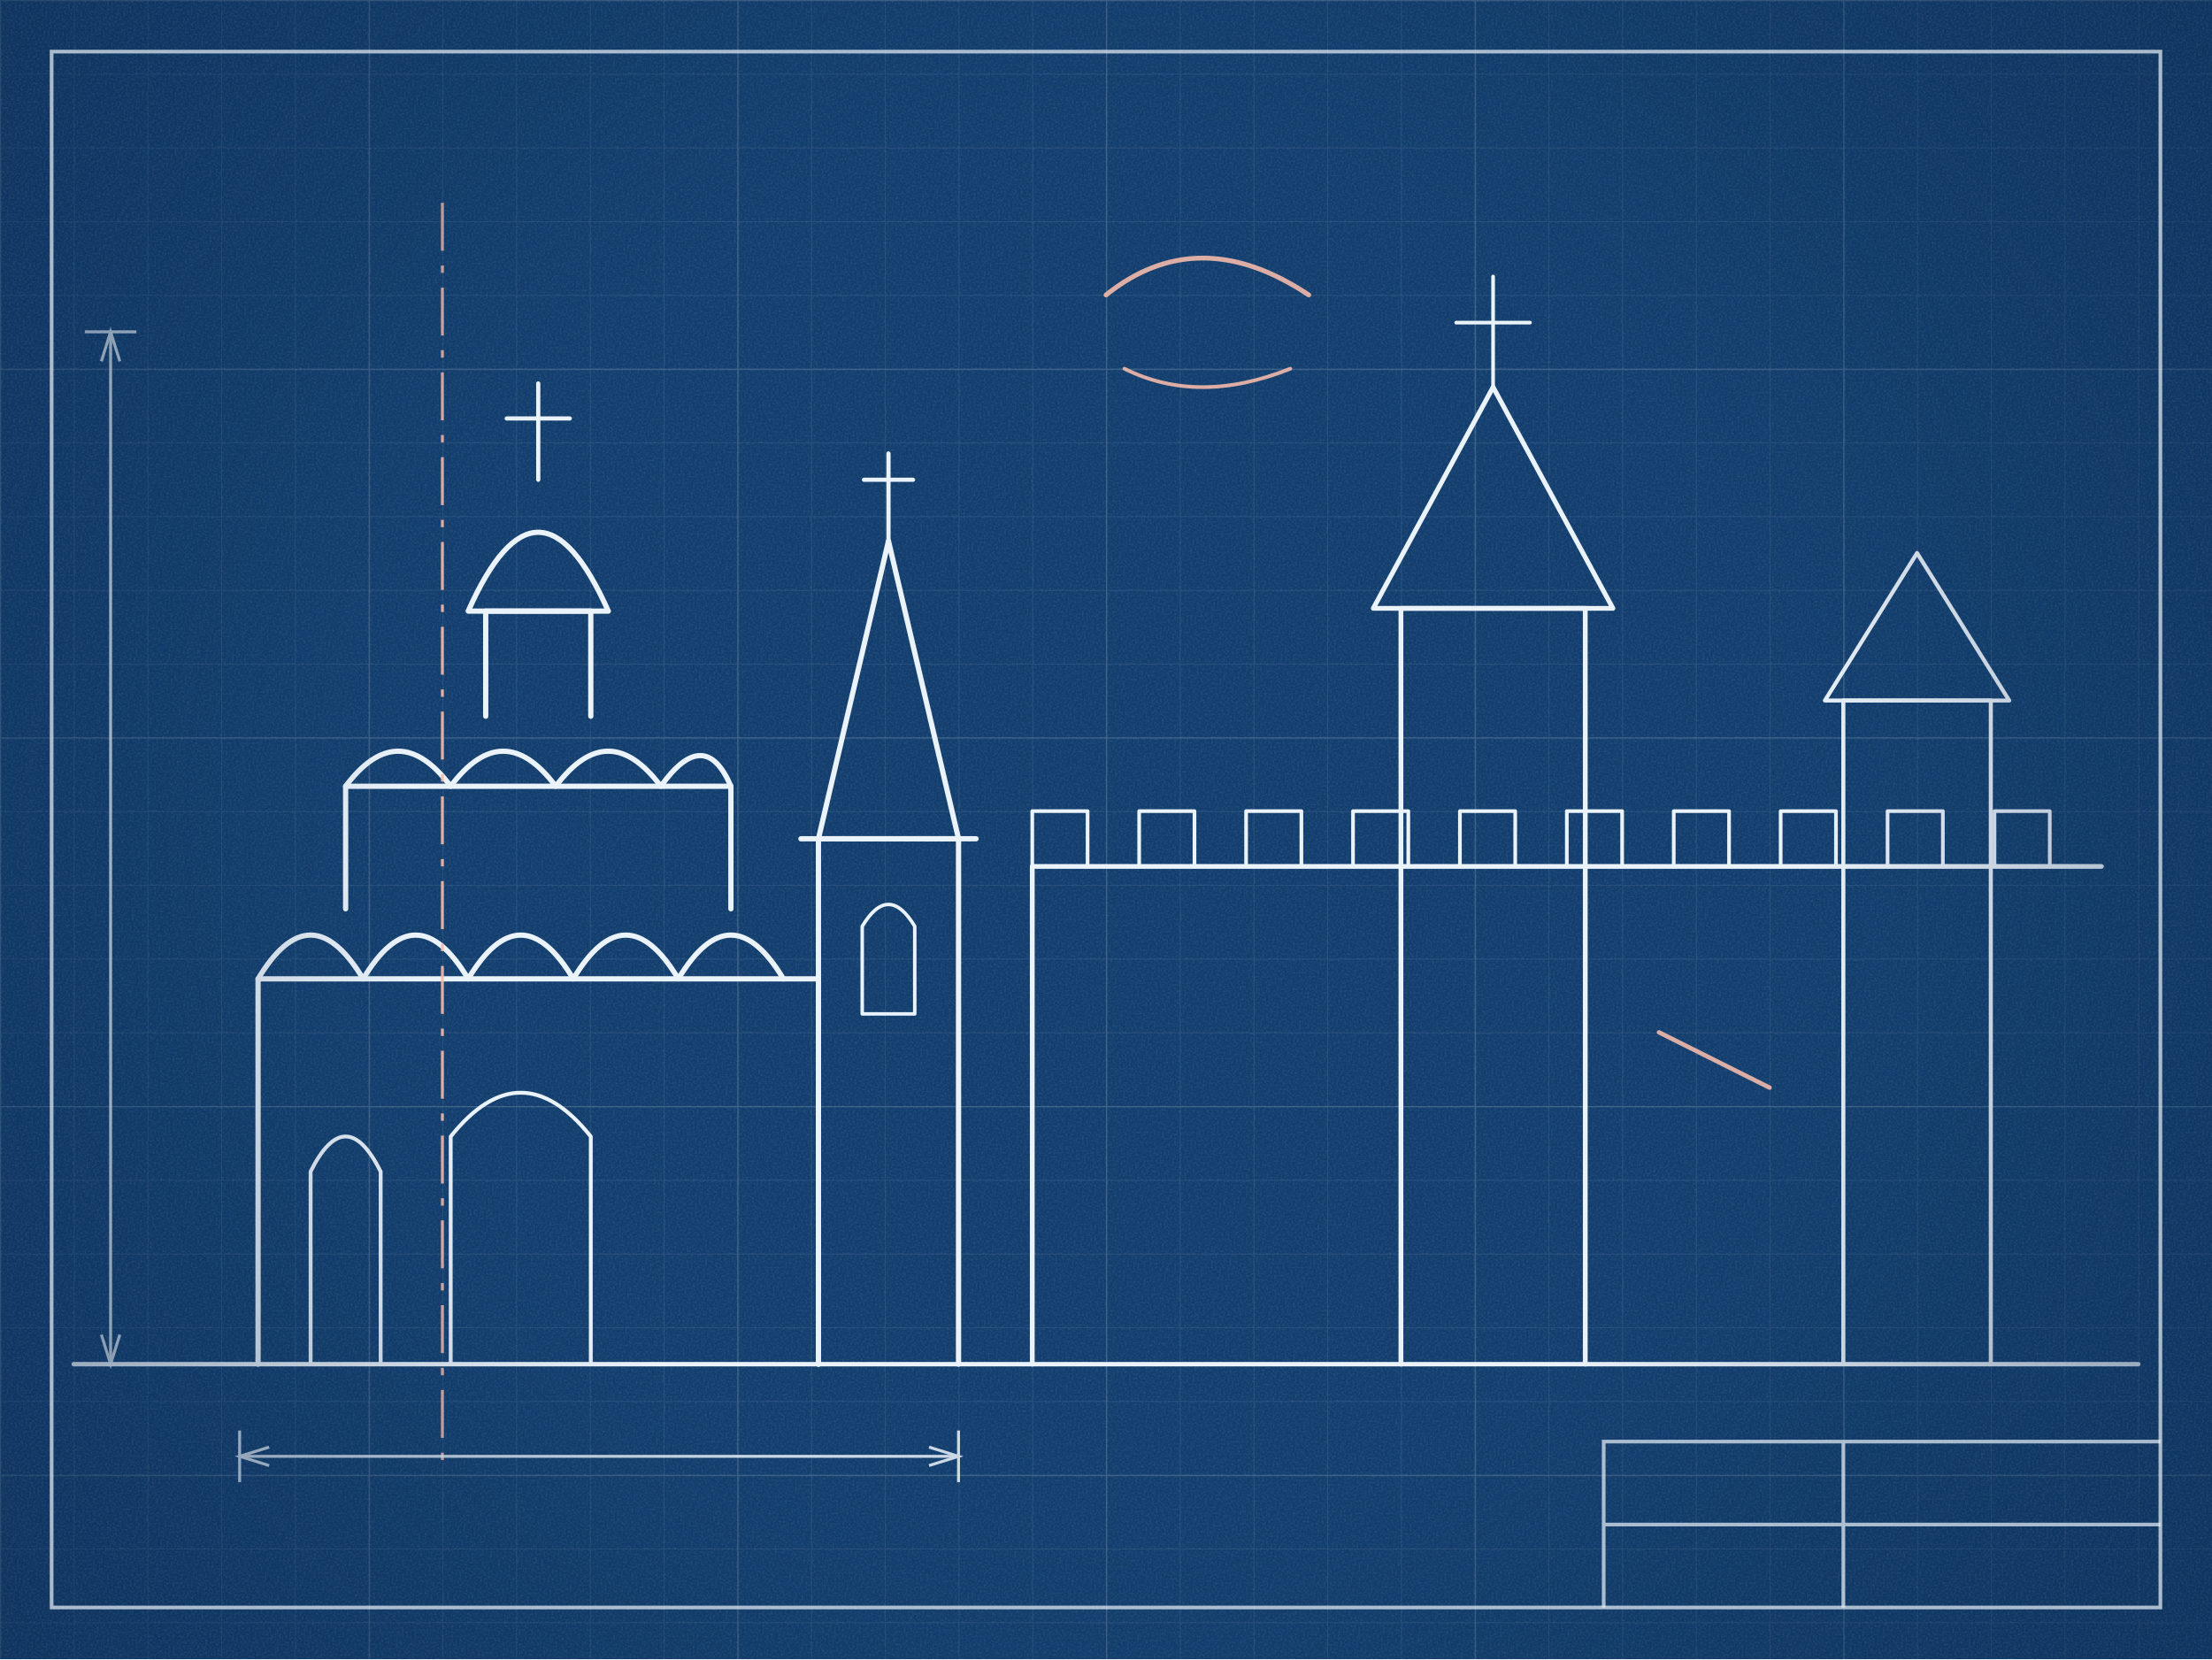
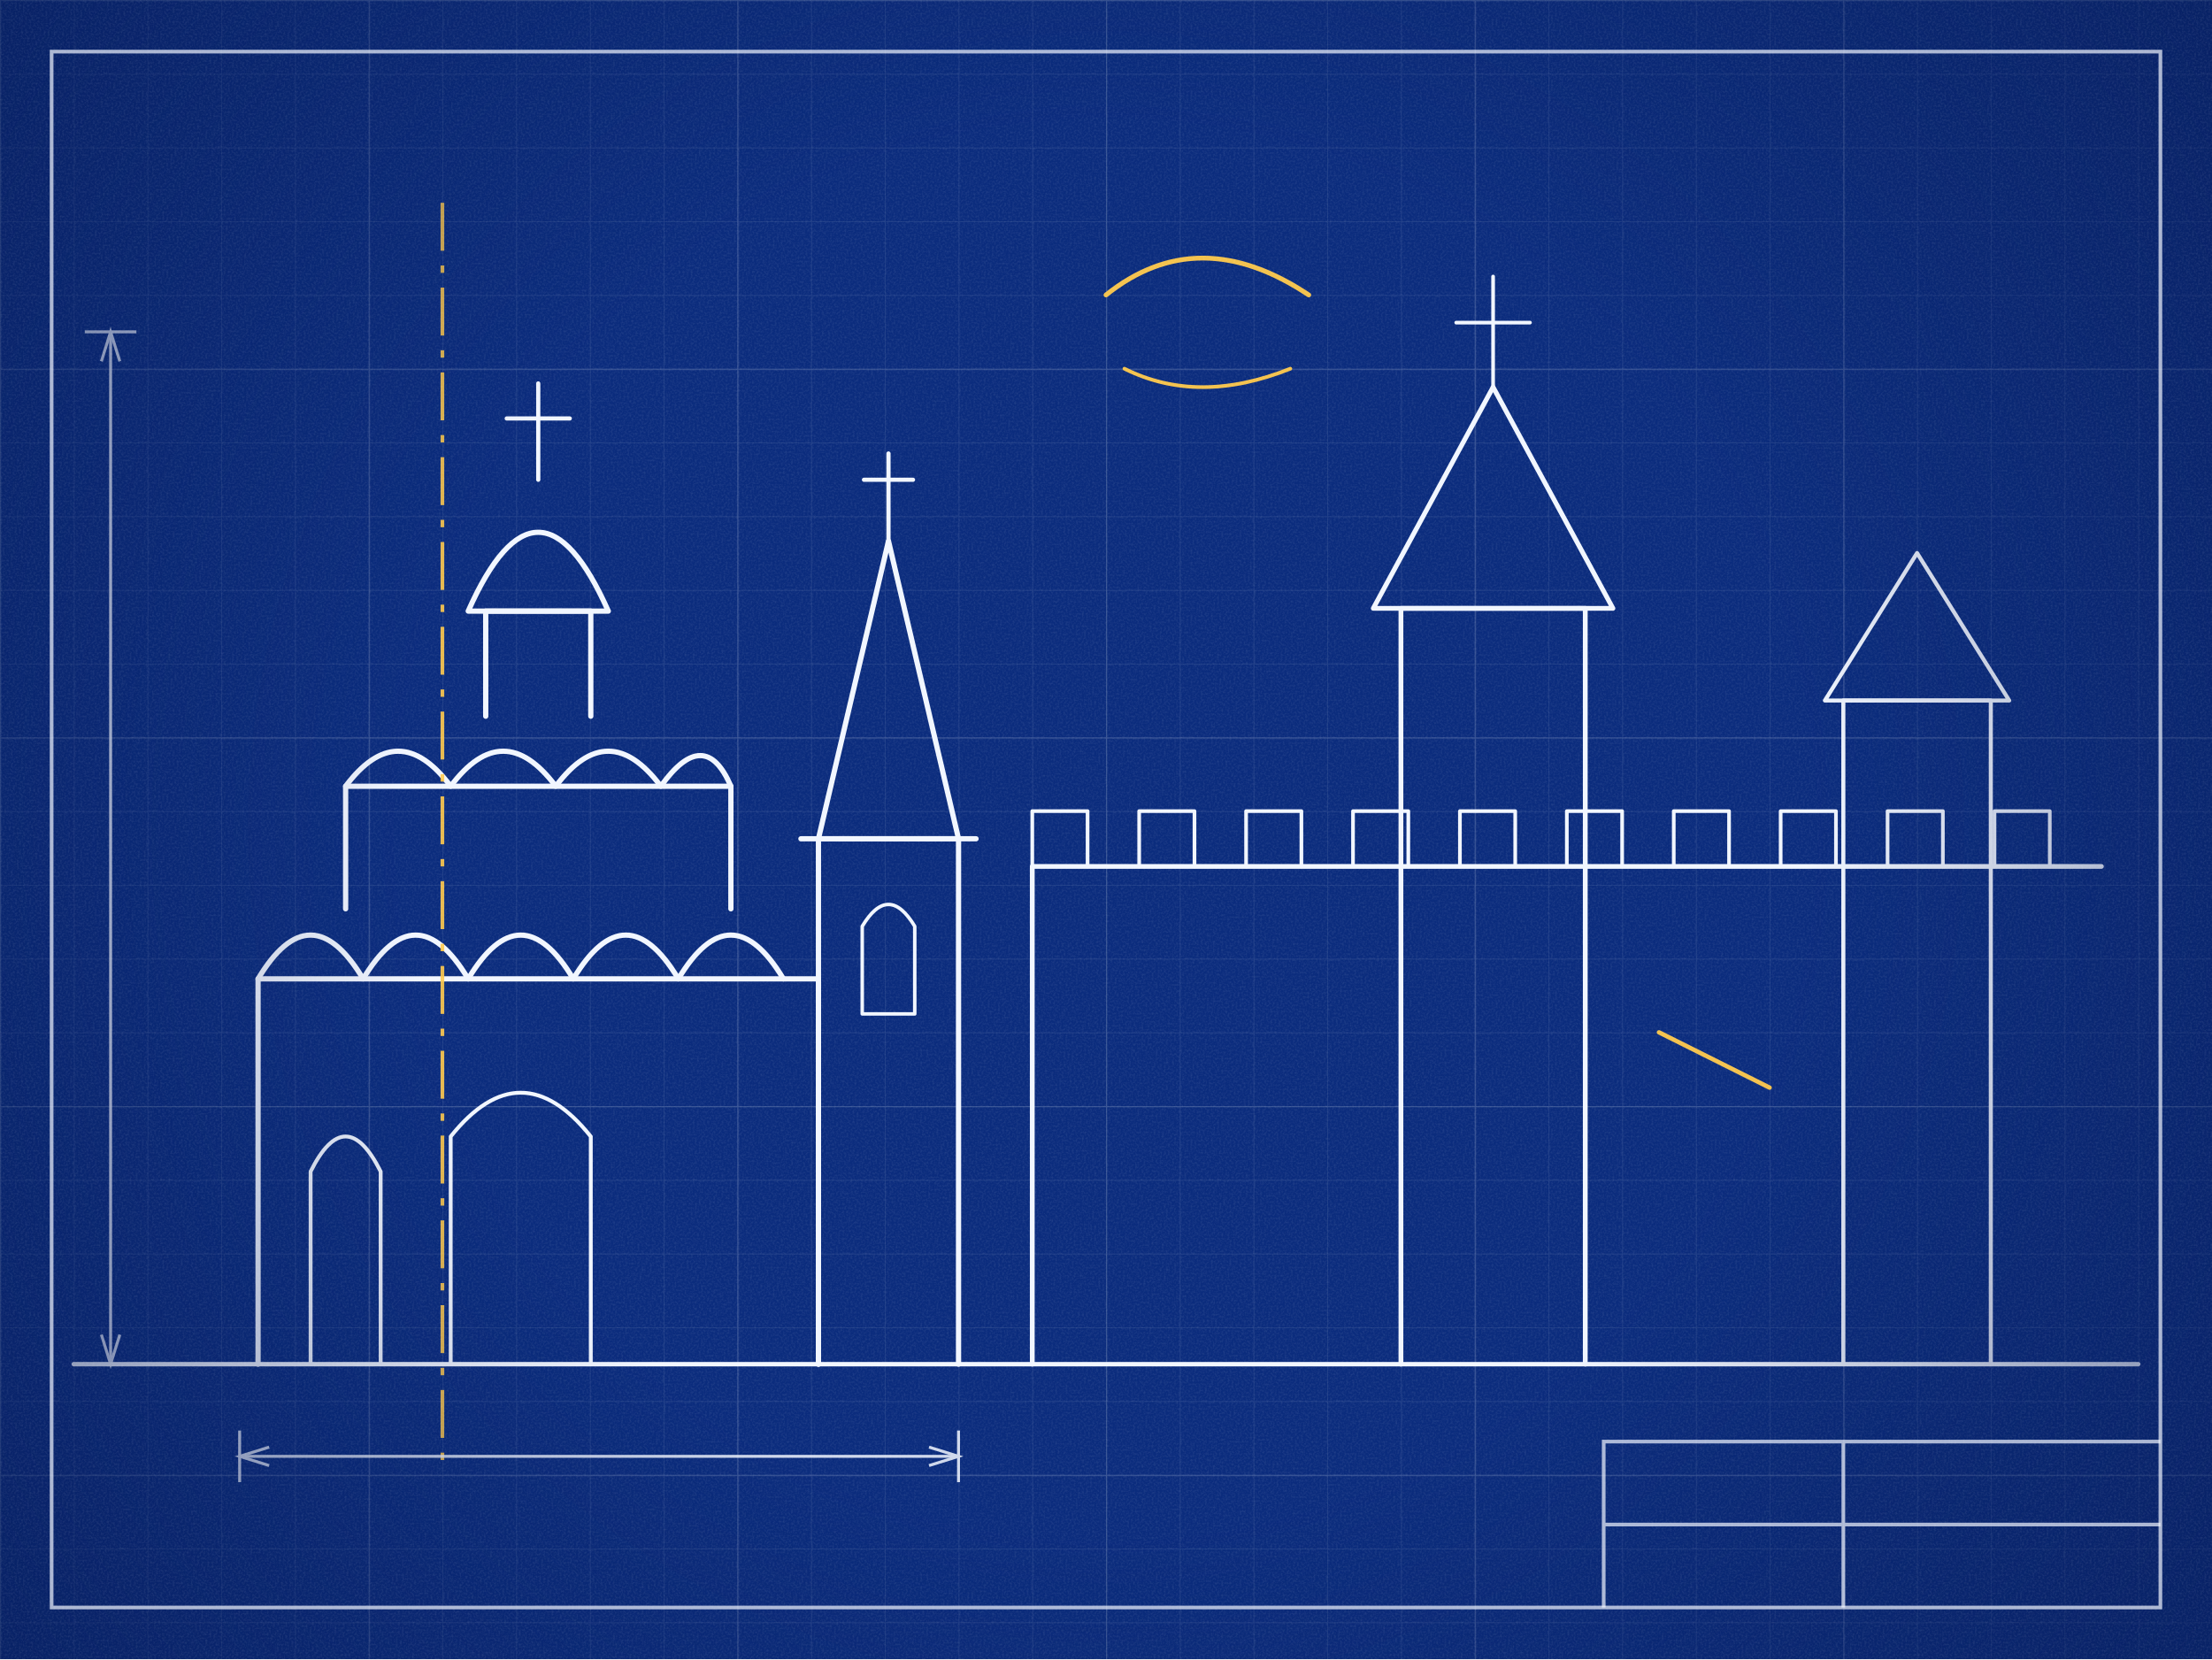
<svg xmlns="http://www.w3.org/2000/svg" viewBox="0 0 1200 900" width="1200" height="900" role="img" aria-labelledby="t d">
  <defs>
    <pattern id="grid" width="40" height="40" patternUnits="userSpaceOnUse">
      <path d="M40 0H0V40" fill="none" stroke="#FFFFFF" stroke-opacity=".08" stroke-width="1" />
    </pattern>
    <pattern id="grid5" width="200" height="200" patternUnits="userSpaceOnUse">
      <path d="M200 0H0V200" fill="none" stroke="#FFFFFF" stroke-opacity=".12" stroke-width="1.4" />
    </pattern>
    <filter id="paper" x="0" y="0" width="100%" height="100%">
      <feTurbulence type="fractalNoise" baseFrequency=".9" numOctaves="2" seed="4" stitchTiles="stitch" />
      <feColorMatrix values="0 0 0 0 1 0 0 0 0 1 0 0 0 0 1 0 0 0 .5 -.2" />
    </filter>
    <radialGradient id="bpv" cx="600" cy="450" r="760" gradientUnits="userSpaceOnUse">
-       <stop offset=".5" stop-color="#0A2B52" stop-opacity="0" />
-       <stop offset="1" stop-color="#0A2B52" stop-opacity=".55" />
+       <stop offset=".5" stop-color="#061A55" stop-opacity="0" />
+       <stop offset="1" stop-color="#061A55" stop-opacity=".6" />
    </radialGradient>
  </defs>
-   <rect width="1200" height="900" fill="#123E6E" />
+   <rect width="1200" height="900" fill="#0B2C7D" />
  <rect width="1200" height="900" fill="url(#grid)" />
  <rect width="1200" height="900" fill="url(#grid5)" />
  <g transform="translate(330 740) scale(0.95)">
-     <path d="M-200 0V-220H120V0" fill="none" stroke="#EAF2FA" stroke-width="3" stroke-linejoin="round" stroke-linecap="round" />
-     <path d="M-200 -220Q-170 -270 -140 -220Q-110 -270 -80 -220Q-50 -270 -20 -220Q10 -270 40 -220Q70 -270 100 -220" fill="none" stroke="#EAF2FA" stroke-width="3" stroke-linejoin="round" stroke-linecap="round" />
-     <path d="M-150 -260V-330H70V-260" fill="none" stroke="#EAF2FA" stroke-width="3" stroke-linejoin="round" stroke-linecap="round" />
-     <path d="M-150 -330Q-120 -370 -90 -330Q-60 -370 -30 -330Q0 -370 30 -330Q55 -365 70 -330" fill="none" stroke="#EAF2FA" stroke-width="3" stroke-linejoin="round" stroke-linecap="round" />
-     <path d="M-70 -370V-430H-10V-370" fill="none" stroke="#EAF2FA" stroke-width="3" stroke-linejoin="round" stroke-linecap="round" />
-     <path d="M-80 -430Q-40 -520 0 -430Z" fill="none" stroke="#EAF2FA" stroke-width="3" stroke-linejoin="round" stroke-linecap="round" />
-     <path d="M-40 -505V-560M-58 -540H-22" fill="none" stroke="#EAF2FA" stroke-width="2.4" stroke-linejoin="round" stroke-linecap="round" />
-     <path d="M-170 0V-110Q-150 -150 -130 -110V0M-90 0V-130Q-50 -180 -10 -130V0" fill="none" stroke="#EAF2FA" stroke-width="2.2" stroke-linejoin="round" stroke-linecap="round" />
-     <path d="M120 0V-300H200V0" fill="none" stroke="#EAF2FA" stroke-width="3" stroke-linejoin="round" stroke-linecap="round" />
-     <path d="M110 -300H210M120 -300L160 -470L200 -300" fill="none" stroke="#EAF2FA" stroke-width="3" stroke-linejoin="round" stroke-linecap="round" />
-     <path d="M160 -470V-520M146 -505H174" fill="none" stroke="#EAF2FA" stroke-width="2.4" stroke-linejoin="round" stroke-linecap="round" />
-     <path d="M145 -250Q160 -275 175 -250V-200H145Z" fill="none" stroke="#EAF2FA" stroke-width="2" stroke-linejoin="round" stroke-linecap="round" />
+     <path d="M-200 0V-220H120V0" fill="none" stroke="#F1F6FF" stroke-width="3" stroke-linejoin="round" stroke-linecap="round" />
+     <path d="M-200 -220Q-170 -270 -140 -220Q-110 -270 -80 -220Q-50 -270 -20 -220Q10 -270 40 -220Q70 -270 100 -220" fill="none" stroke="#F1F6FF" stroke-width="3" stroke-linejoin="round" stroke-linecap="round" />
+     <path d="M-150 -260V-330H70V-260" fill="none" stroke="#F1F6FF" stroke-width="3" stroke-linejoin="round" stroke-linecap="round" />
+     <path d="M-150 -330Q-120 -370 -90 -330Q-60 -370 -30 -330Q0 -370 30 -330Q55 -365 70 -330" fill="none" stroke="#F1F6FF" stroke-width="3" stroke-linejoin="round" stroke-linecap="round" />
+     <path d="M-70 -370V-430H-10V-370" fill="none" stroke="#F1F6FF" stroke-width="3" stroke-linejoin="round" stroke-linecap="round" />
+     <path d="M-80 -430Q-40 -520 0 -430Z" fill="none" stroke="#F1F6FF" stroke-width="3" stroke-linejoin="round" stroke-linecap="round" />
+     <path d="M-40 -505V-560M-58 -540H-22" fill="none" stroke="#F1F6FF" stroke-width="2.4" stroke-linejoin="round" stroke-linecap="round" />
+     <path d="M-170 0V-110Q-150 -150 -130 -110V0M-90 0V-130Q-50 -180 -10 -130V0" fill="none" stroke="#F1F6FF" stroke-width="2.2" stroke-linejoin="round" stroke-linecap="round" />
+     <path d="M120 0V-300H200V0" fill="none" stroke="#F1F6FF" stroke-width="3" stroke-linejoin="round" stroke-linecap="round" />
+     <path d="M110 -300H210M120 -300L160 -470L200 -300" fill="none" stroke="#F1F6FF" stroke-width="3" stroke-linejoin="round" stroke-linecap="round" />
+     <path d="M160 -470V-520M146 -505H174" fill="none" stroke="#F1F6FF" stroke-width="2.4" stroke-linejoin="round" stroke-linecap="round" />
+     <path d="M145 -250Q160 -275 175 -250V-200H145Z" fill="none" stroke="#F1F6FF" stroke-width="2" stroke-linejoin="round" stroke-linecap="round" />
  </g>
-   <path d="M560 740V470H1140" fill="none" stroke="#EAF2FA" stroke-width="2.6" stroke-linejoin="round" stroke-linecap="round" />
-   <path d="M560 470V440H590V470M618 470V440H648V470M676 470V440H706V470M734 470V440H764V470M792 470V440H822V470M850 470V440H880V470M908 470V440H938V470M966 470V440H996V470M1024 470V440H1054V470M1082 470V440H1112V470" fill="none" stroke="#EAF2FA" stroke-width="2" stroke-linejoin="round" stroke-linecap="round" />
-   <path d="M760 740V330H860V740" fill="none" stroke="#EAF2FA" stroke-width="2.6" stroke-linejoin="round" stroke-linecap="round" />
-   <path d="M745 330H875L810 210Z" fill="none" stroke="#EAF2FA" stroke-width="2.6" stroke-linejoin="round" stroke-linecap="round" />
-   <path d="M810 210V150M790 175H830" fill="none" stroke="#EAF2FA" stroke-width="2" stroke-linejoin="round" stroke-linecap="round" />
-   <path d="M1000 740V380H1080V740" fill="none" stroke="#EAF2FA" stroke-width="2.2" stroke-linejoin="round" stroke-linecap="round" />
-   <path d="M990 380H1090L1040 300Z" fill="none" stroke="#EAF2FA" stroke-width="2.2" stroke-linejoin="round" stroke-linecap="round" />
-   <path d="M40 740H1160" fill="none" stroke="#EAF2FA" stroke-width="2.4" stroke-linejoin="round" stroke-linecap="round" />
-   <path d="M240 110L240 800" stroke="#F2B8A8" stroke-width="1.6" stroke-dasharray="26 8 4 8" opacity=".9" />
-   <g stroke="#EAF2FA" stroke-width="1.6" fill="none" opacity=".85">
+   <path d="M560 740V470H1140" fill="none" stroke="#F1F6FF" stroke-width="2.6" stroke-linejoin="round" stroke-linecap="round" />
+   <path d="M560 470V440H590V470M618 470V440H648V470M676 470V440H706V470M734 470V440H764V470M792 470V440H822V470M850 470V440H880V470M908 470V440H938V470M966 470V440H996V470M1024 470V440H1054V470M1082 470V440H1112V470" fill="none" stroke="#F1F6FF" stroke-width="2" stroke-linejoin="round" stroke-linecap="round" />
+   <path d="M760 740V330H860V740" fill="none" stroke="#F1F6FF" stroke-width="2.6" stroke-linejoin="round" stroke-linecap="round" />
+   <path d="M745 330H875L810 210Z" fill="none" stroke="#F1F6FF" stroke-width="2.6" stroke-linejoin="round" stroke-linecap="round" />
+   <path d="M810 210V150M790 175H830" fill="none" stroke="#F1F6FF" stroke-width="2" stroke-linejoin="round" stroke-linecap="round" />
+   <path d="M1000 740V380H1080V740" fill="none" stroke="#F1F6FF" stroke-width="2.2" stroke-linejoin="round" stroke-linecap="round" />
+   <path d="M990 380H1090L1040 300Z" fill="none" stroke="#F1F6FF" stroke-width="2.2" stroke-linejoin="round" stroke-linecap="round" />
+   <path d="M40 740H1160" fill="none" stroke="#F1F6FF" stroke-width="2.4" stroke-linejoin="round" stroke-linecap="round" />
+   <path d="M240 110L240 800" stroke="#FFC94A" stroke-width="2" stroke-dasharray="26 8 4 8" opacity=".9" />
+   <g stroke="#F1F6FF" stroke-width="1.6" fill="none" opacity=".85">
    <path d="M130 776V804M520 776V804M130 790H520" />
    <path d="M146 785L130 790L146 795M504 785L520 790L504 795" />
  </g>
-   <g stroke="#EAF2FA" stroke-width="1.6" fill="none" opacity=".85">
+   <g stroke="#F1F6FF" stroke-width="1.6" fill="none" opacity=".85">
    <path d="M46 180H74M46 740H74M60 180V740" />
    <path d="M55 196L60 180L65 196M55 724L60 740L65 724" />
  </g>
-   <path d="M600 160q50 -40 110 0" fill="none" stroke="#F2B8A8" stroke-width="2.6" stroke-linecap="round" opacity="0.9" />
-   <path d="M610 200q40 20 90 0" fill="none" stroke="#F2B8A8" stroke-width="2" stroke-linecap="round" opacity="0.9" />
-   <path d="M900 560l60 30" fill="none" stroke="#F2B8A8" stroke-width="2.4" stroke-linecap="round" opacity="0.9" />
+   <path d="M600 160q50 -40 110 0" fill="none" stroke="#FFC94A" stroke-width="2.6" stroke-linecap="round" opacity="0.95" />
+   <path d="M610 200q40 20 90 0" fill="none" stroke="#FFC94A" stroke-width="2" stroke-linecap="round" opacity="0.95" />
+   <path d="M900 560l60 30" fill="none" stroke="#FFC94A" stroke-width="2.4" stroke-linecap="round" opacity="0.95" />
  <rect width="1200" height="900" fill="url(#bpv)" />
  <rect width="1200" height="900" filter="url(#paper)" opacity=".35" />
-   <rect x="28" y="28" width="1144" height="844" fill="none" stroke="#EAF2FA" stroke-opacity=".7" stroke-width="2" />
-   <path d="M870 872V782H1172M870 827H1172M1000 782V872" fill="none" stroke="#EAF2FA" stroke-opacity=".7" stroke-width="2" />
+   <rect x="28" y="28" width="1144" height="844" fill="none" stroke="#F1F6FF" stroke-opacity=".7" stroke-width="2" />
+   <path d="M870 872V782H1172M870 827H1172M1000 782V872" fill="none" stroke="#F1F6FF" stroke-opacity=".7" stroke-width="2" />
</svg>
